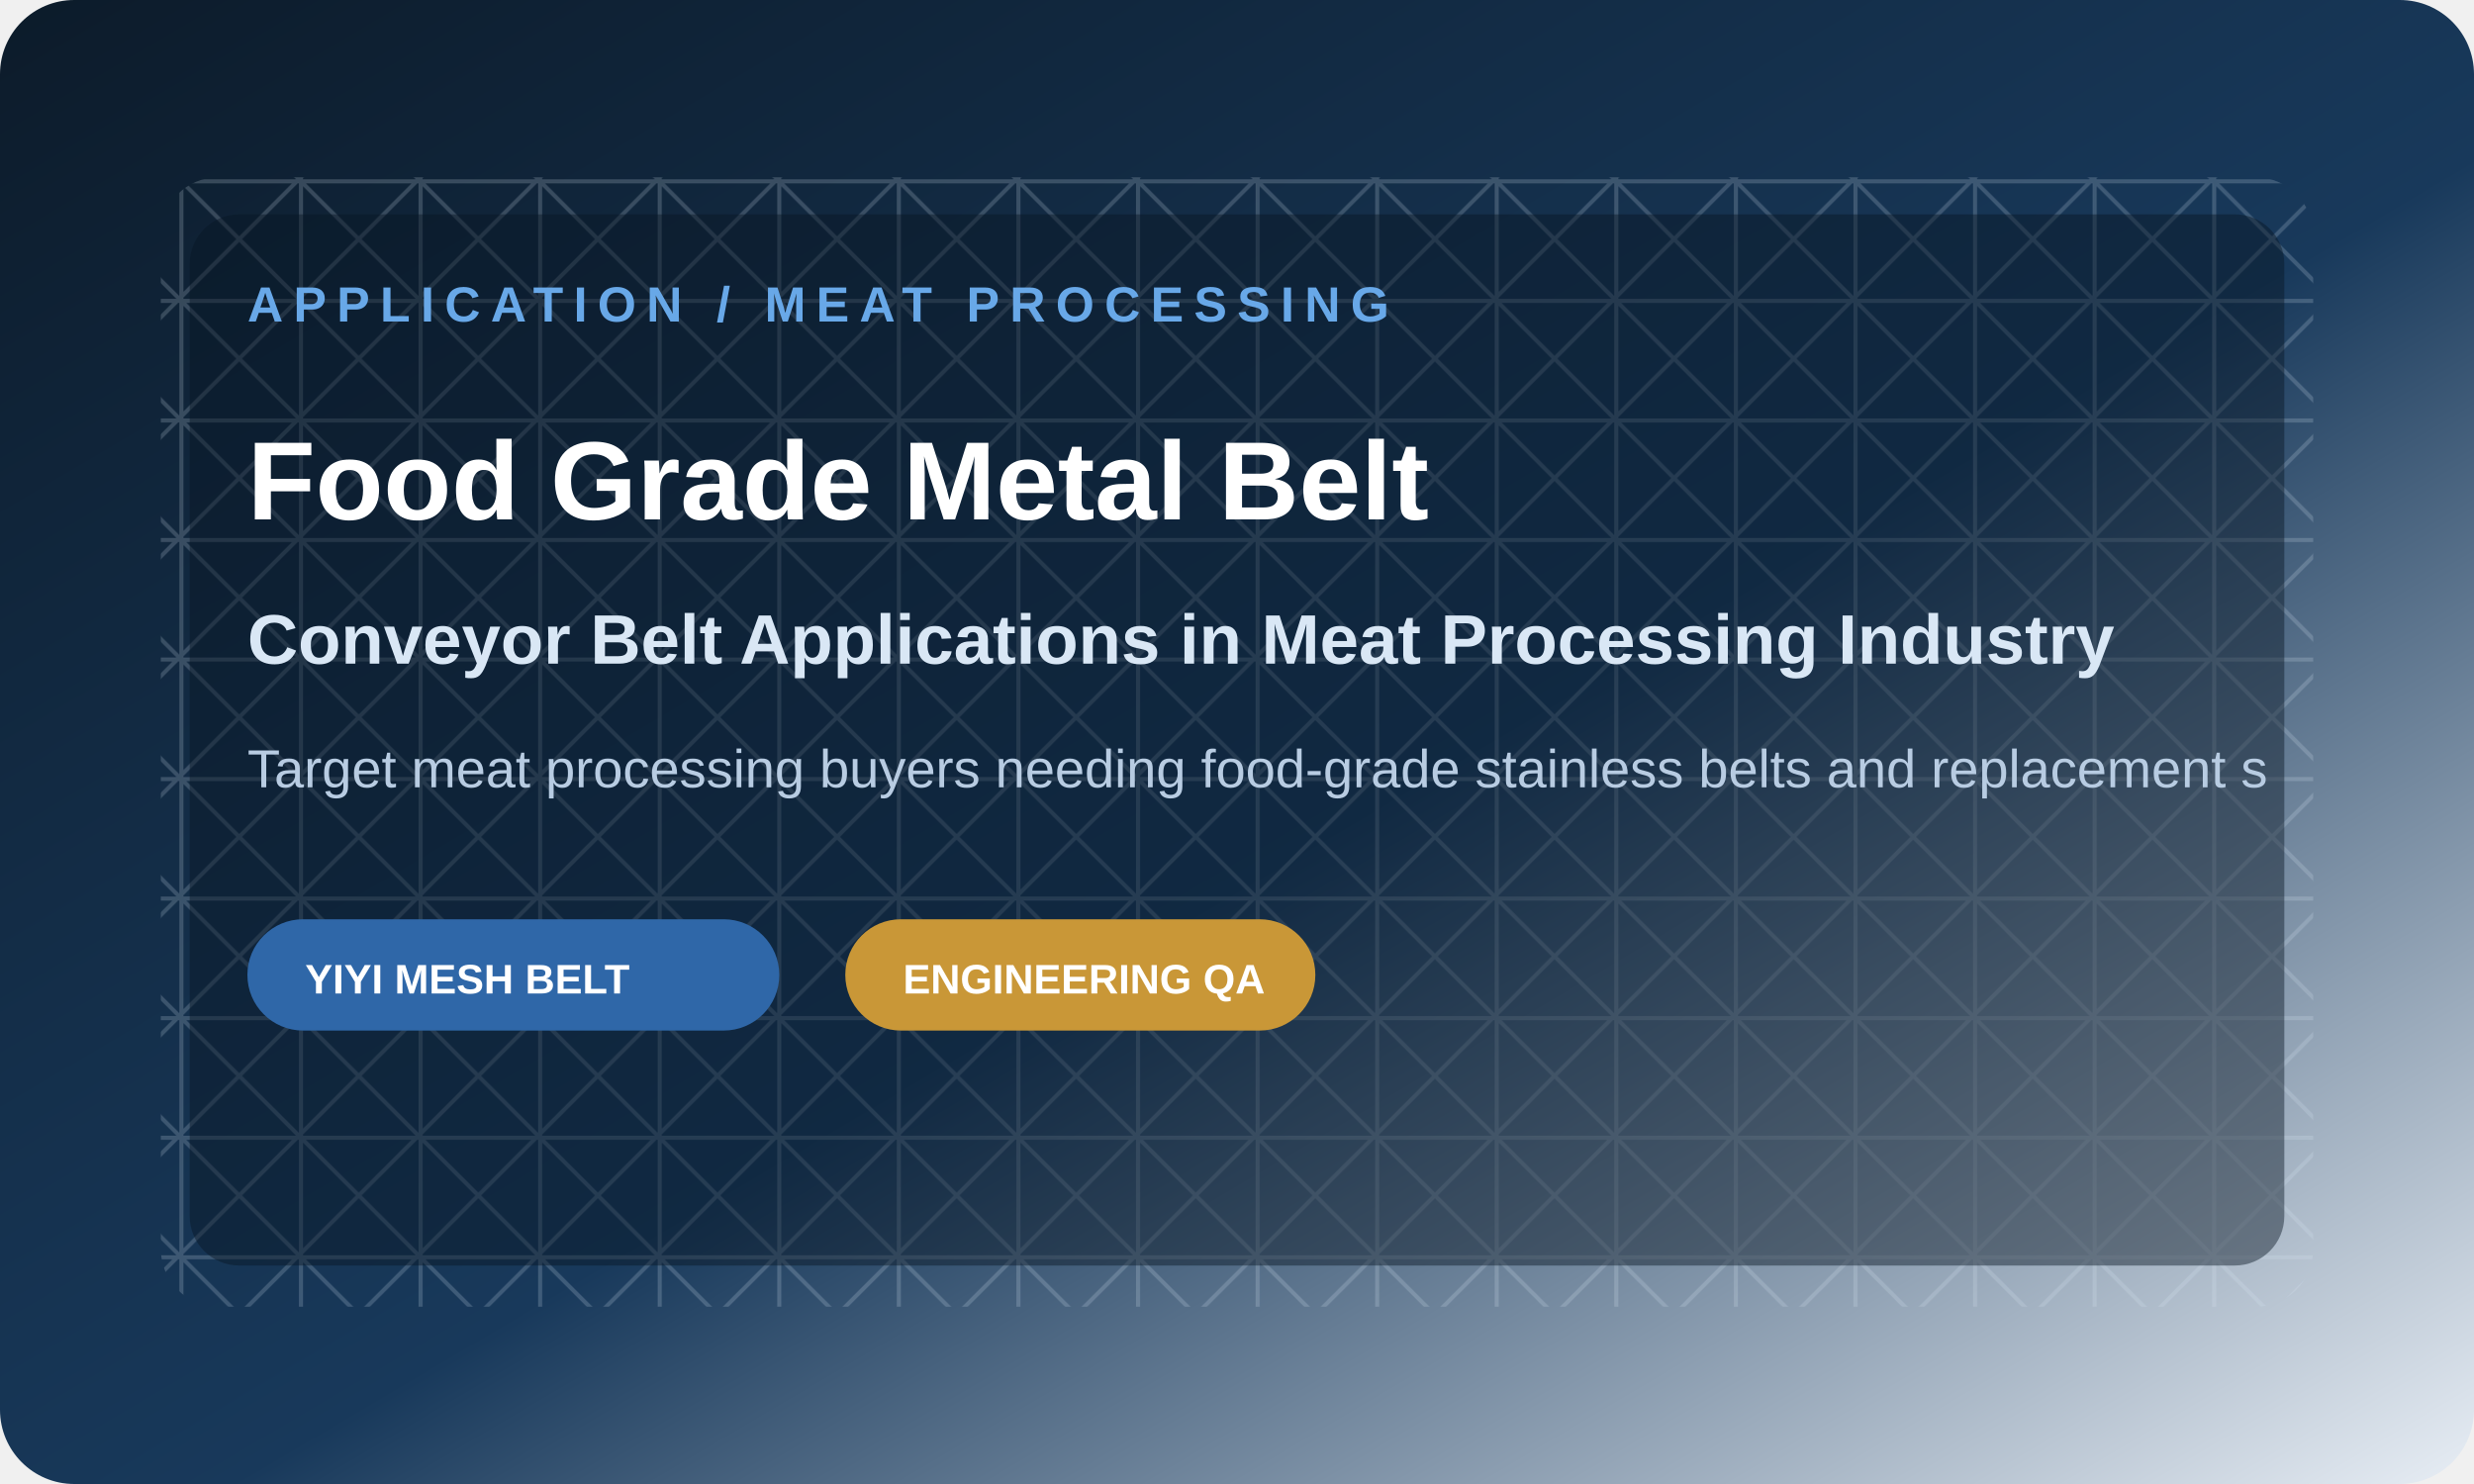
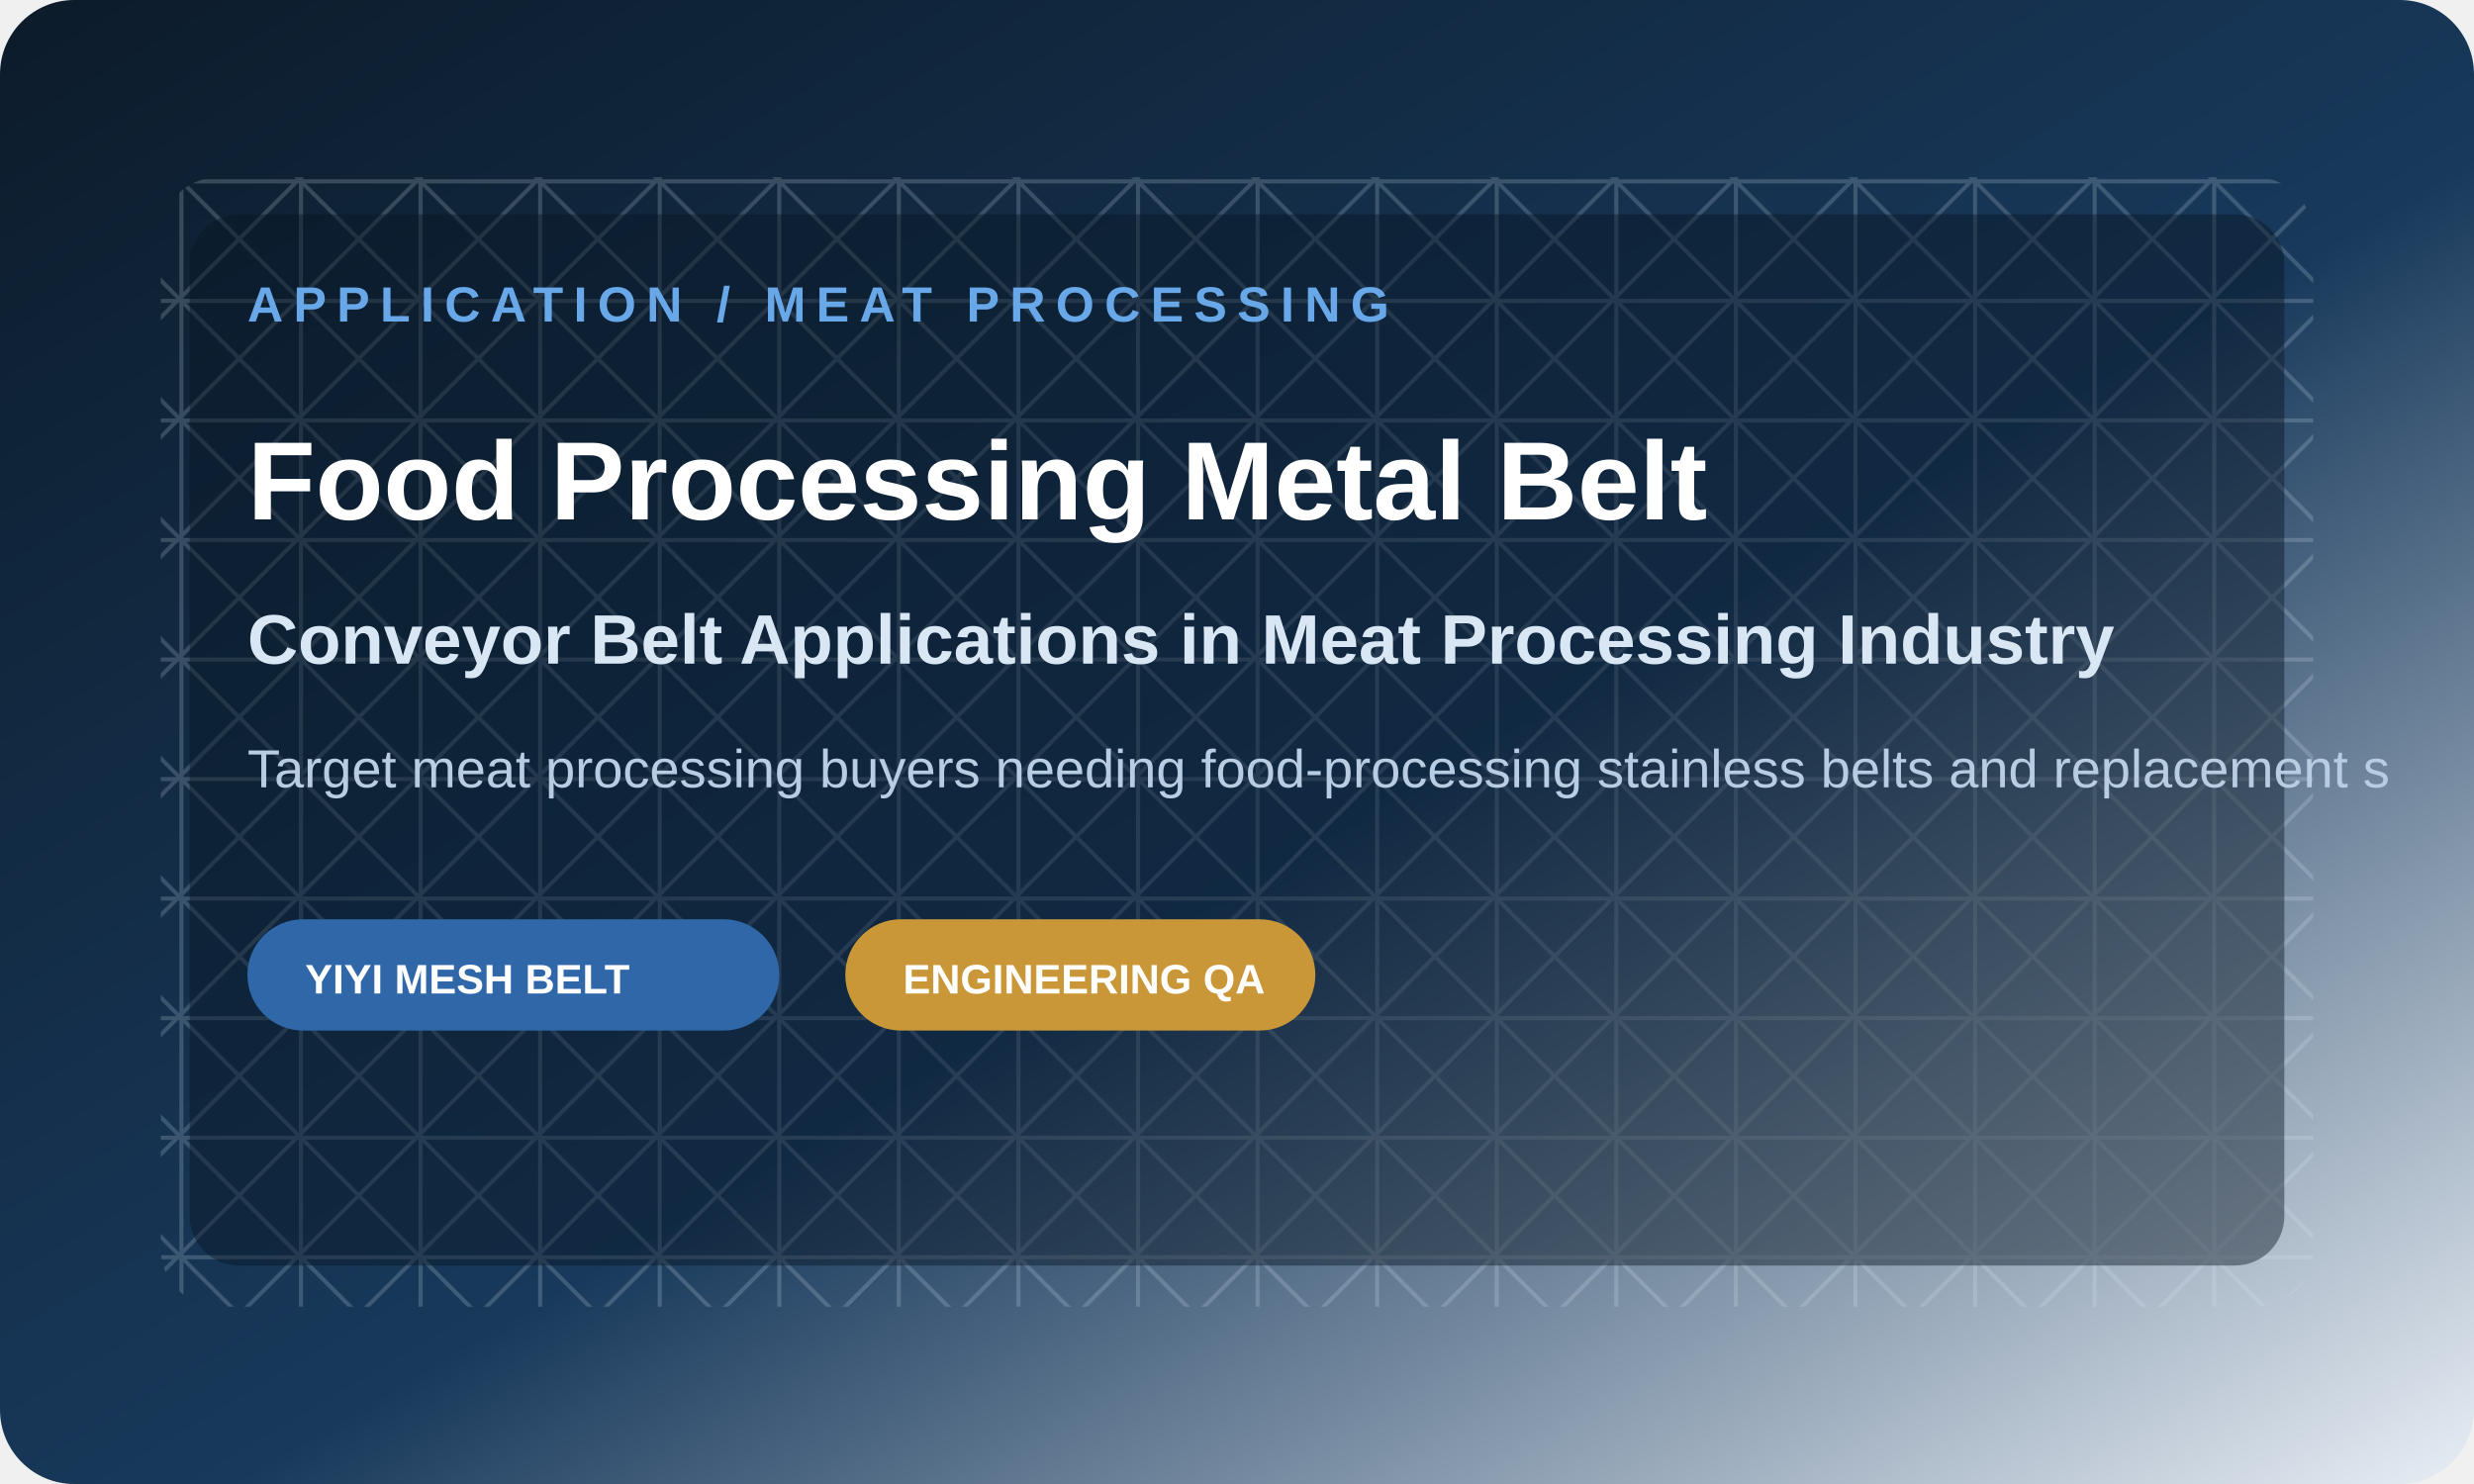
<svg xmlns="http://www.w3.org/2000/svg" width="1200" height="720" viewBox="0 0 1200 720" role="img" aria-labelledby="title desc">
  <defs>
    <linearGradient id="bg" x1="0" x2="1" y1="0" y2="1">
      <stop offset="0" stop-color="#0c1b2a" />
      <stop offset="0.55" stop-color="#18395b" />
      <stop offset="1" stop-color="#e8eef5" />
    </linearGradient>
    <pattern id="mesh" width="58" height="58" patternUnits="userSpaceOnUse">
      <path d="M-10 30 H70 M30 -10 V70 M0 0 L58 58 M58 0 L0 58" fill="none" stroke="#dbe8f5" stroke-width="2" opacity=".32" />
    </pattern>
  </defs>
  <rect width="1200" height="720" rx="36" fill="url(#bg)" />
  <rect x="78" y="86" width="1044" height="548" rx="28" fill="url(#mesh)" opacity=".62" />
  <rect x="92" y="104" width="1016" height="510" rx="24" fill="#071523" opacity=".44" />
  <text x="120" y="156" fill="#68a8e8" font-family="Arial, sans-serif" font-size="24" font-weight="700" letter-spacing="5">APPLICATION / MEAT PROCESSING</text>
-   <text x="120" y="252" fill="#ffffff" font-family="Arial, sans-serif" font-size="54" font-weight="800">Food Grade Metal Belt</text>
+   <text x="120" y="252" fill="#ffffff" font-family="Arial, sans-serif" font-size="54" font-weight="800">Food Processing Metal Belt</text>
  <text x="120" y="322" fill="#d9e7f5" font-family="Arial, sans-serif" font-size="34" font-weight="700">Conveyor Belt Applications in Meat Processing Industry</text>
-   <text x="120" y="382" fill="#b8cce2" font-family="Arial, sans-serif" font-size="26">Target meat processing buyers needing food-grade stainless belts and replacement s</text>
+   <text x="120" y="382" fill="#b8cce2" font-family="Arial, sans-serif" font-size="26">Target meat processing buyers needing food-processing stainless belts and replacement s</text>
  <g transform="translate(120 446)">
    <rect width="258" height="54" rx="27" fill="#2f67a8" />
    <text x="28" y="36" fill="#fff" font-family="Arial, sans-serif" font-size="20" font-weight="700">YIYI MESH BELT</text>
    <rect x="290" width="228" height="54" rx="27" fill="#c99737" />
    <text x="318" y="36" fill="#fff" font-family="Arial, sans-serif" font-size="20" font-weight="700">ENGINEERING QA</text>
  </g>
</svg>
